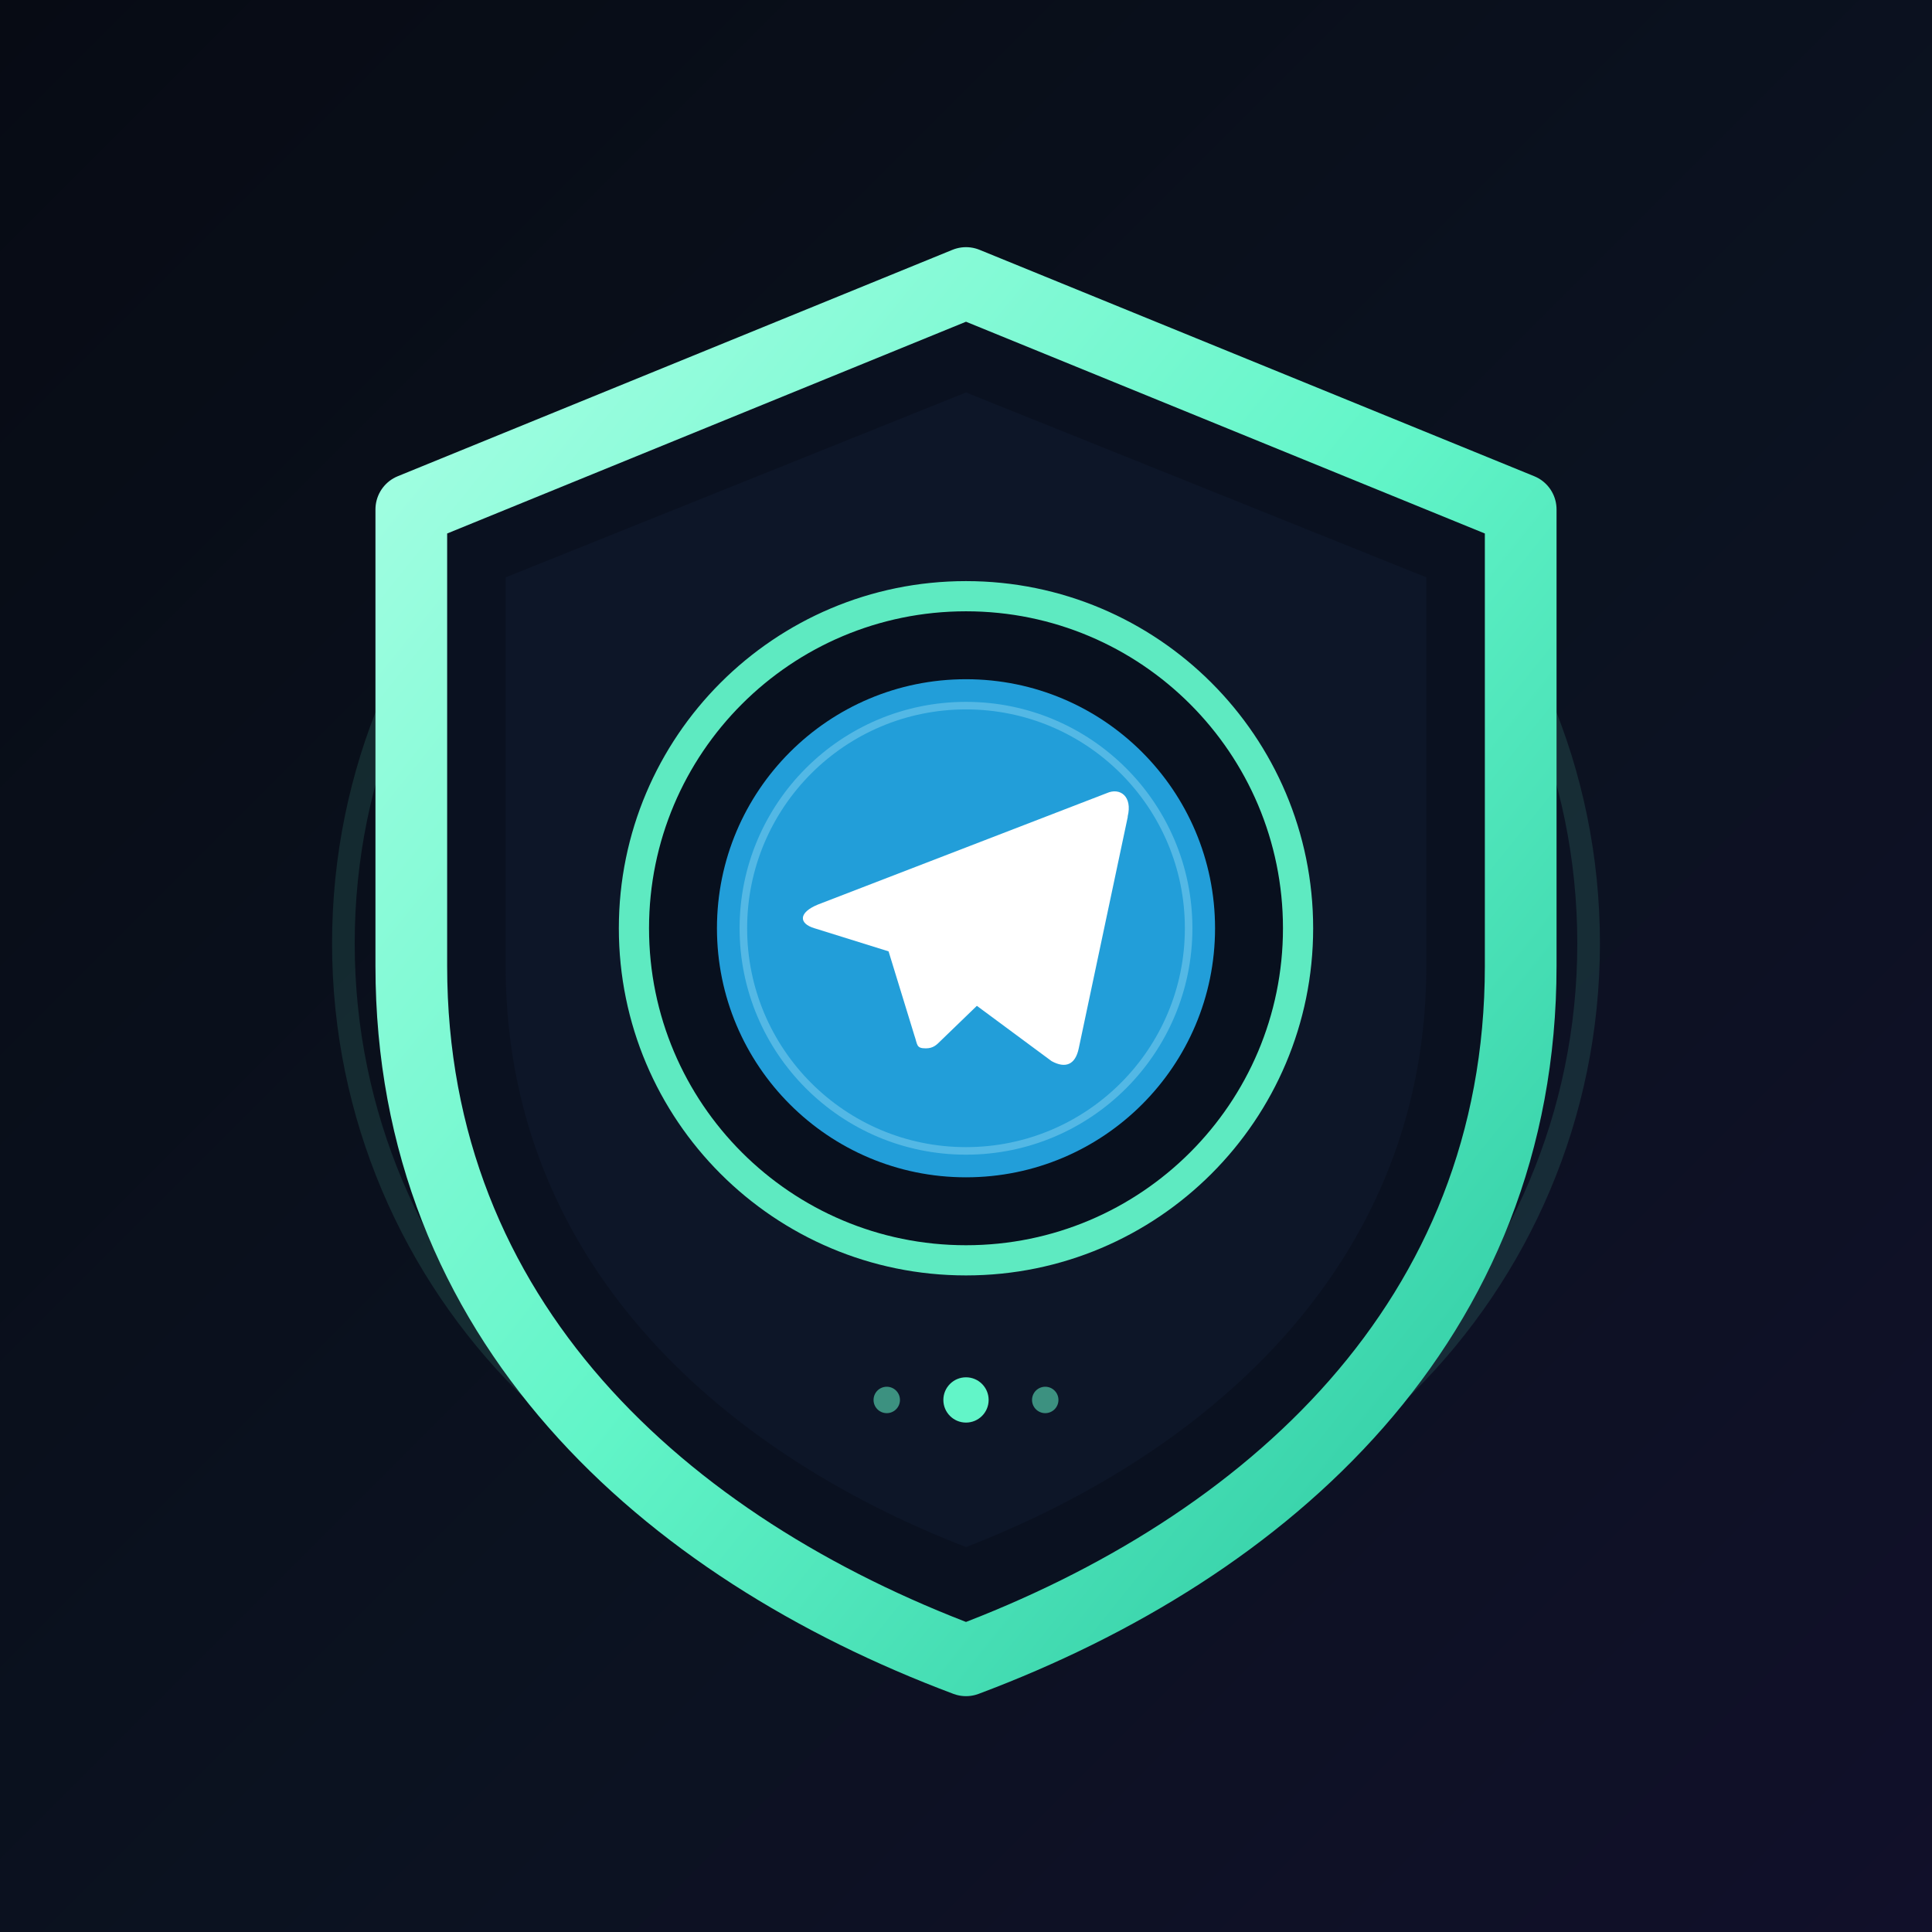
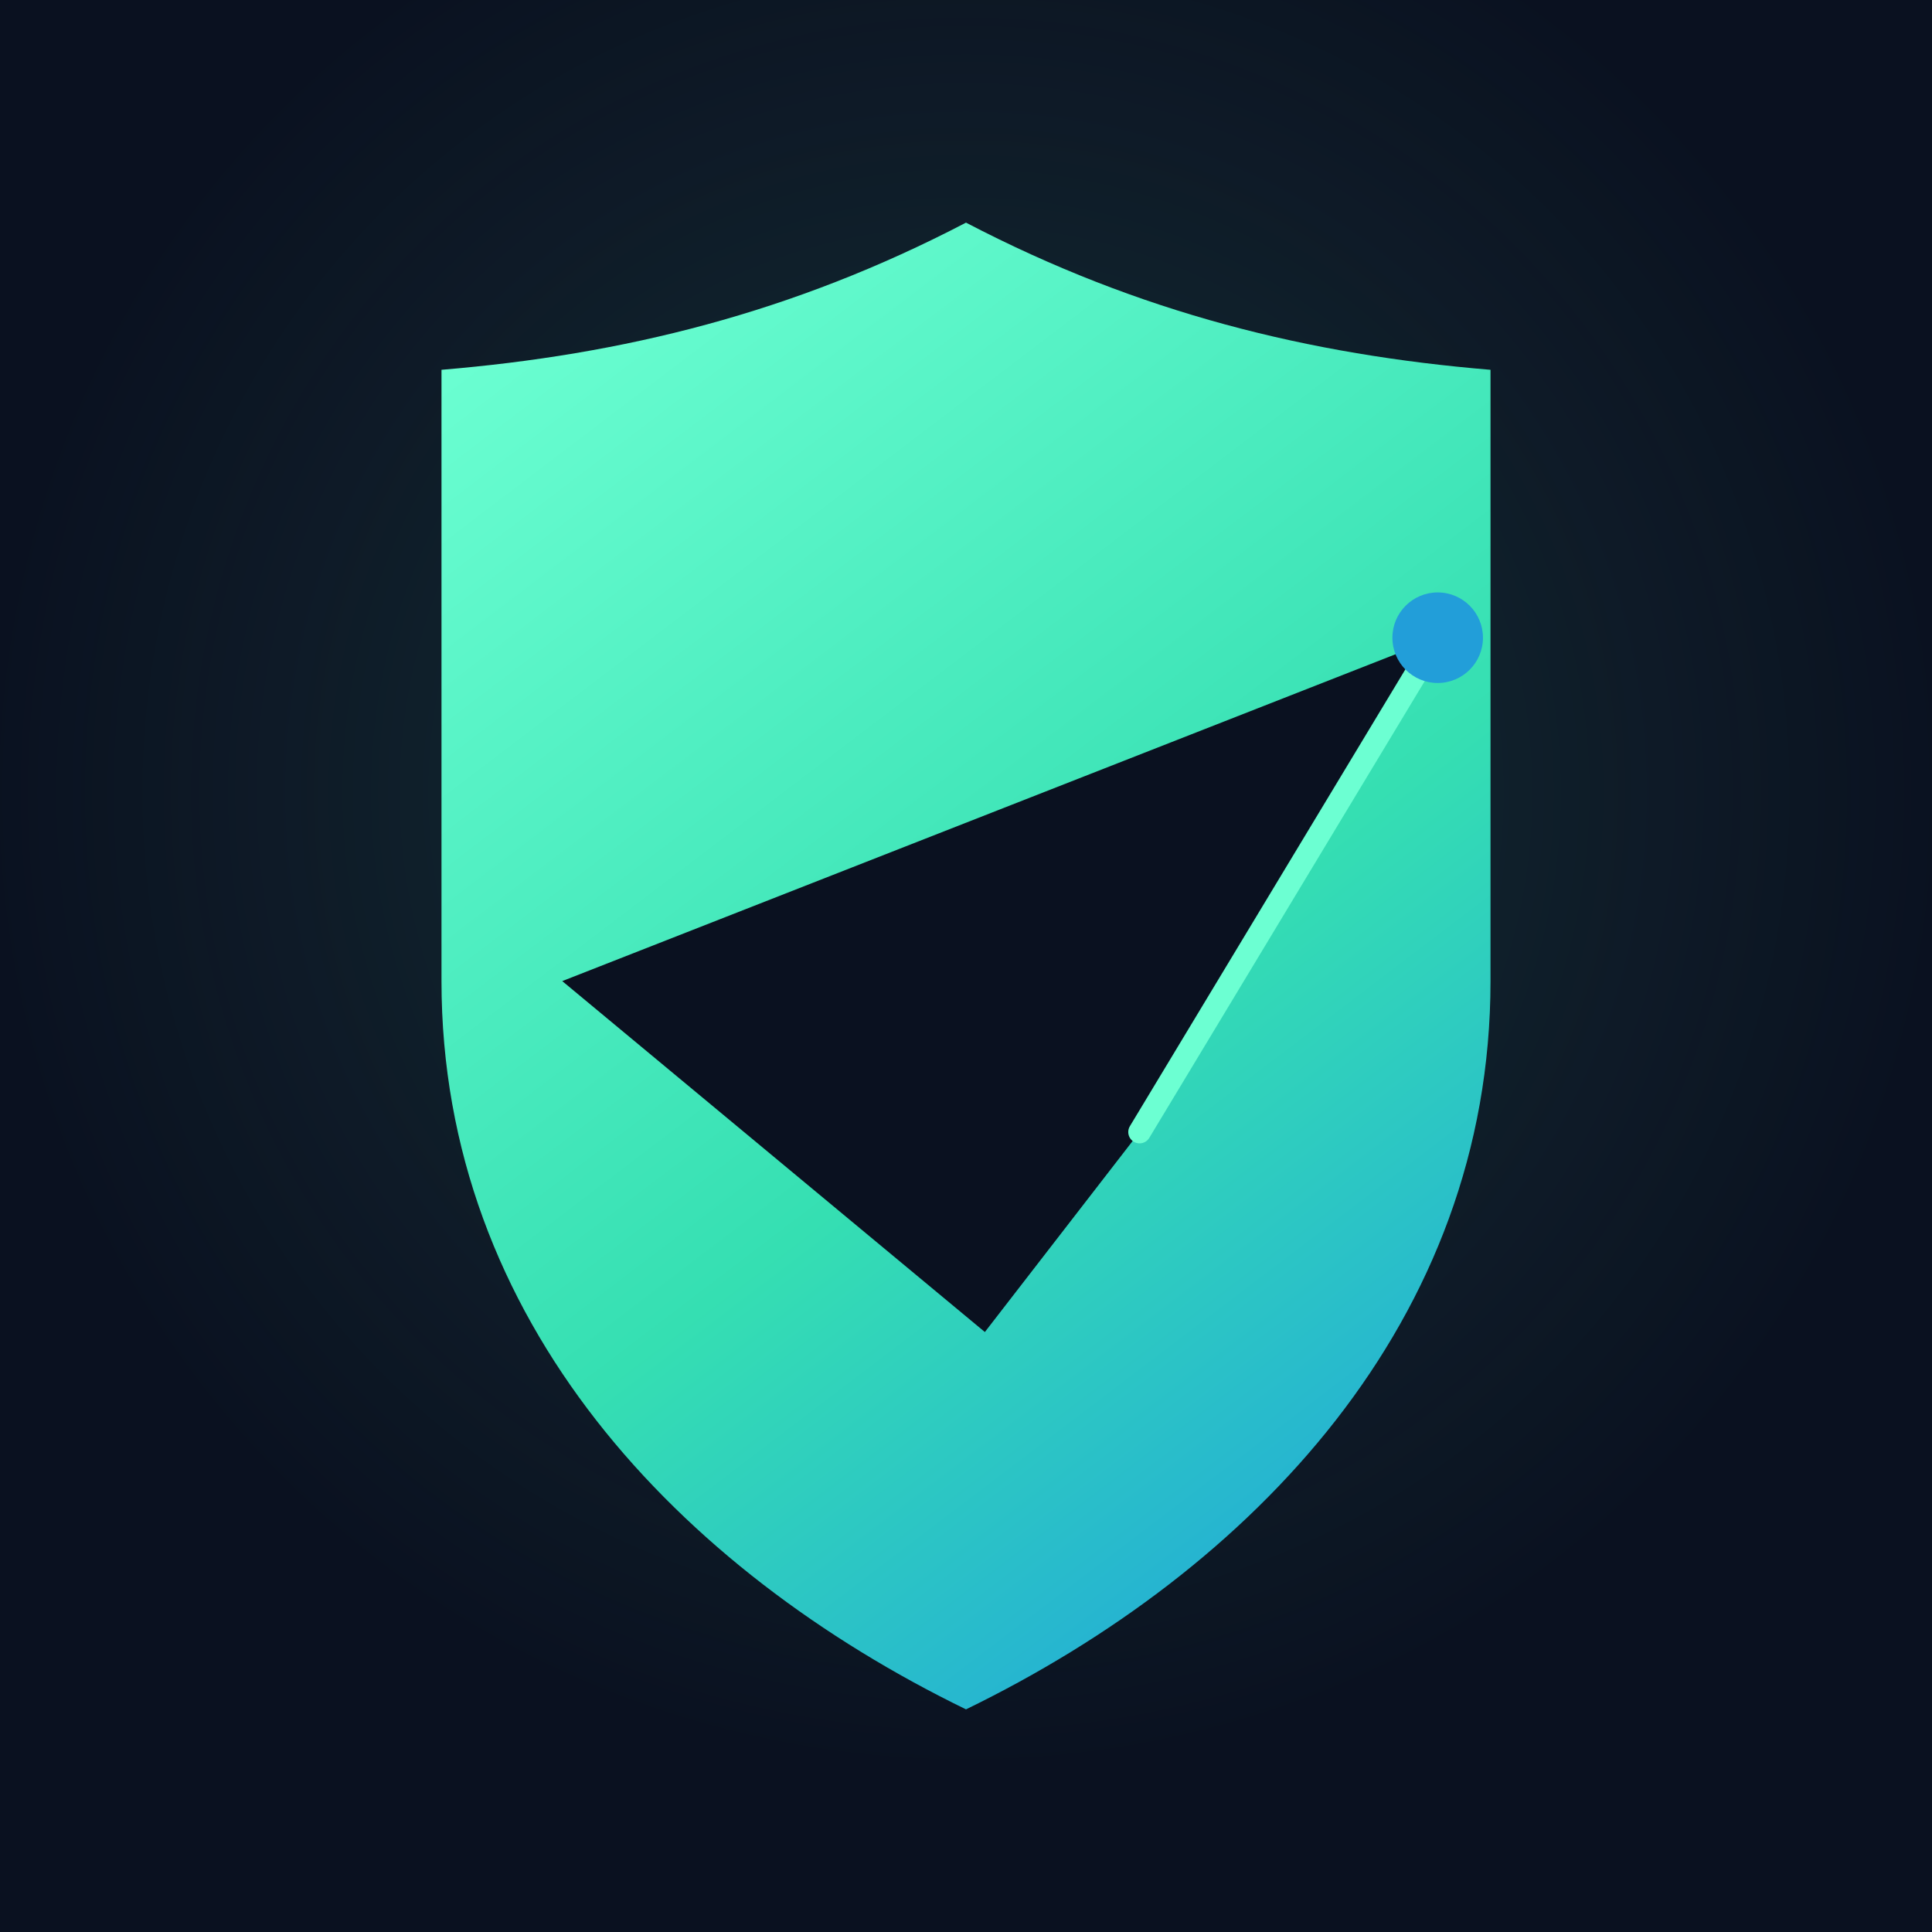
<svg xmlns="http://www.w3.org/2000/svg" width="1024" height="1024" viewBox="0 0 1024 1024">
  <defs>
-     <linearGradient id="bg" x1="0" y1="0" x2="1" y2="1">
-       <stop offset="0" stop-color="#070B14" />
-       <stop offset="0.55" stop-color="#0B1220" />
-       <stop offset="1" stop-color="#11102A" />
+     <linearGradient id="shield" x1="250" y1="170" x2="790" y2="880" gradientUnits="userSpaceOnUse">
+       <stop offset="0" stop-color="#6CFFD2" />
+       <stop offset="0.55" stop-color="#35DFB2" />
+       <stop offset="1" stop-color="#1E9FE0" />
    </linearGradient>
-     <linearGradient id="mint" x1="0" y1="0" x2="1" y2="1">
-       <stop offset="0" stop-color="#A7FFE4" />
-       <stop offset="0.5" stop-color="#62F5C8" />
-       <stop offset="1" stop-color="#2AC7A0" />
-     </linearGradient>
+     <radialGradient id="glow" cx="512" cy="420" r="520" gradientUnits="userSpaceOnUse">
+       <stop offset="0" stop-color="#62F5C8" stop-opacity="0.14" />
+       <stop offset="1" stop-color="#62F5C8" stop-opacity="0" />
+     </radialGradient>
  </defs>
-   <rect width="1024" height="1024" fill="url(#bg)" />
-   <g fill="none" stroke="#62F5C8" stroke-linecap="round">
-     <circle cx="512" cy="500" r="330" stroke-width="12" opacity="0.12" />
-     <circle cx="512" cy="500" r="268" stroke-width="14" opacity="0.2" />
-     <circle cx="512" cy="500" r="206" stroke-width="18" opacity="0.34" />
-   </g>
-   <path d="M512 150 L806 270 V512 C806 700 672 820 512 880 C352 820 218 700 218 512 V270 Z" fill="#0A1120" stroke="url(#mint)" stroke-width="38" stroke-linejoin="round" />
-   <path d="M512 208 L756 306 V512 C756 666 646 768 512 820 C378 768 268 666 268 512 V306 Z" fill="#0D1628" opacity="0.94" />
-   <circle cx="512" cy="492" r="176" fill="#07101D" stroke="#62F5C8" stroke-width="16" opacity="0.95" />
-   <circle cx="512" cy="492" r="132" fill="#229ED9" />
-   <circle cx="512" cy="492" r="118" fill="none" stroke="#8ED8F3" stroke-width="4" opacity="0.45" />
-   <g transform="translate(512 492) scale(7.2) translate(-12 -12)">
-     <path d="M23.91 3.79L20.3 20.84c-.25 1.21-.98 1.5-2 .94l-5.5-4.07-2.66 2.57c-.3.3-.55.56-1.1.56-.72 0-.6-.27-.84-.95L6.3 13.7l-5.45-1.7c-1.18-.35-1.19-1.16.26-1.75l21.26-8.2c.97-.43 1.9.24 1.53 1.73z" fill="#FFFFFF" />
-   </g>
-   <g fill="#62F5C8">
-     <circle cx="512" cy="742" r="12" />
-     <circle cx="470" cy="742" r="7" opacity="0.55" />
-     <circle cx="554" cy="742" r="7" opacity="0.55" />
-   </g>
+   <rect width="1024" height="1024" fill="#0A1120" />
+   <rect width="1024" height="1024" fill="url(#glow)" />
+   <path d="M512 118C604 166 694 188 790 196V520C790 700 664 832 512 906C360 832 234 700 234 520V196C330 188 420 166 512 118Z" fill="url(#shield)" />
+   <path d="M762 338L298 520L522 706L604 600Z" fill="#0A1120" />
+   <path d="M762 338L604 600" stroke="#6CFFD2" stroke-width="12" stroke-linecap="round" />
+   <circle cx="762" cy="338" r="24" fill="#229ED9" />
</svg>
